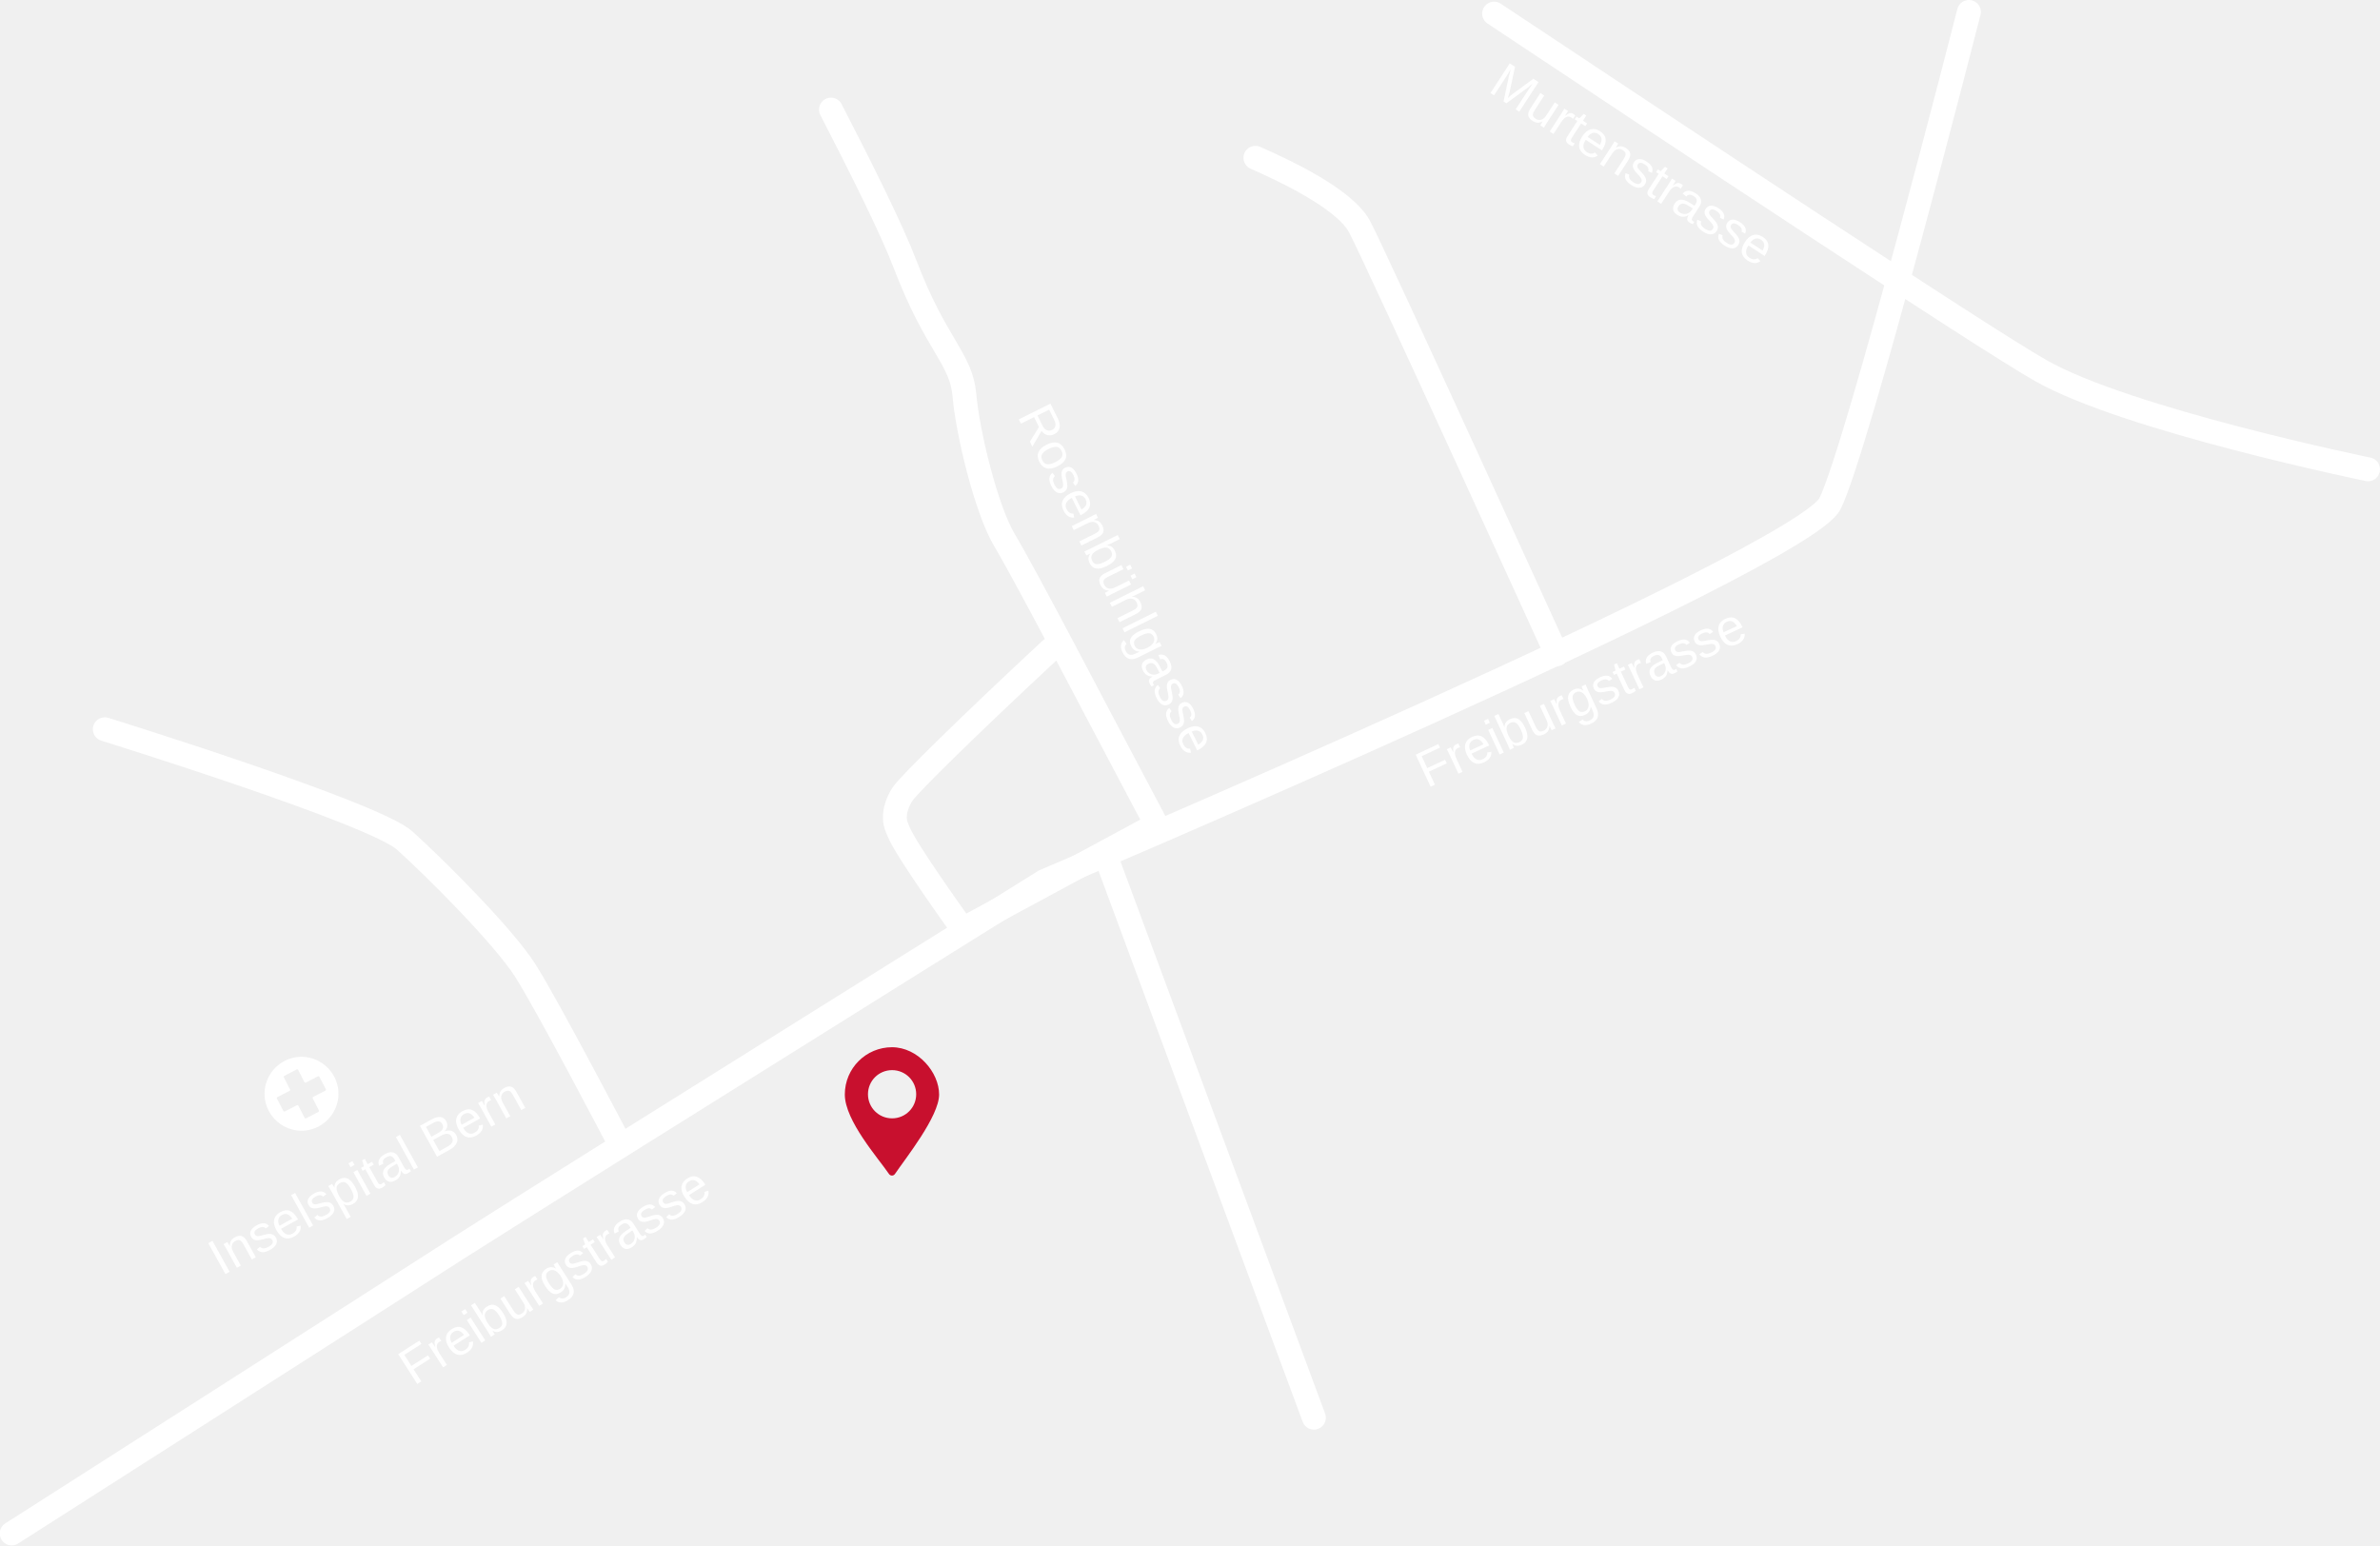
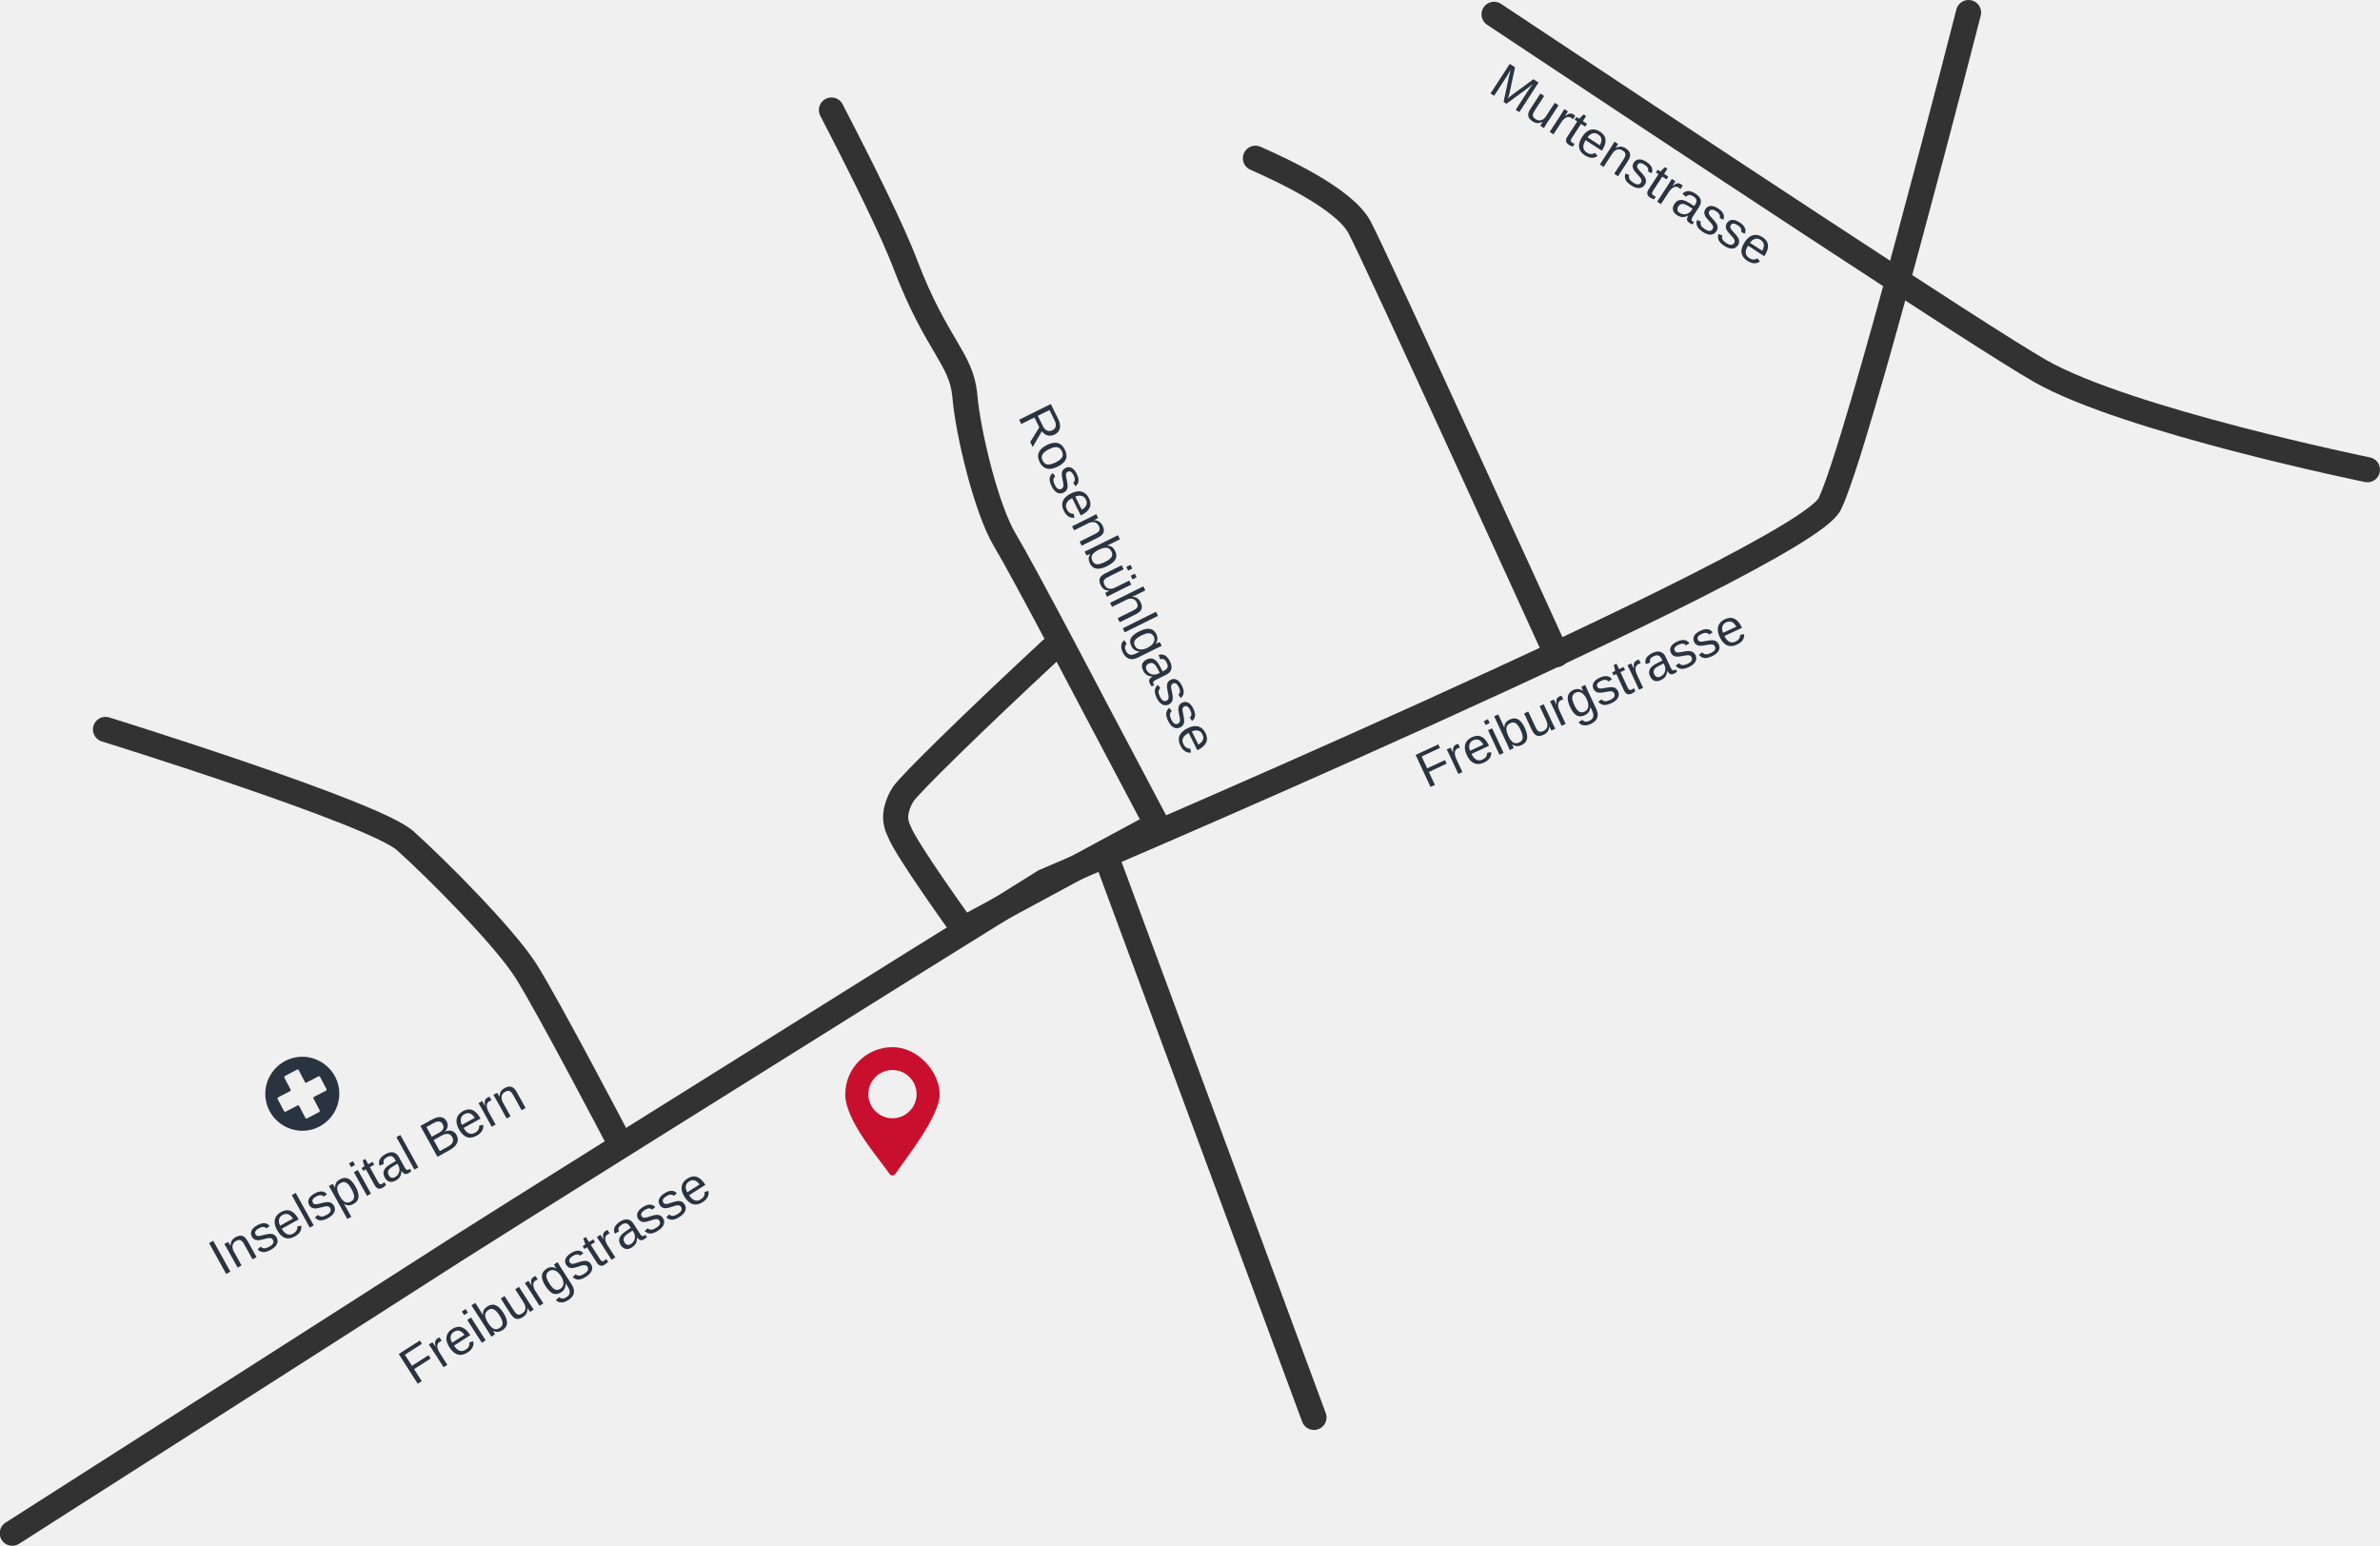
- <svg xmlns="http://www.w3.org/2000/svg" id="Layer_1" version="1.1" viewBox="0 0 997 647.3">
+ <svg xmlns="http://www.w3.org/2000/svg" id="Layer_1" version="1.1" viewBox="0 0 947.5 615.4">
  <defs>
    <style>
      .st0, .st1, .st2 {
        isolation: isolate;
      }

+       .st3, .st1, .st2 {
+         fill: #2a3340;
+       }
+ 
+       .st4 {
+         fill: #c8102e;
+       }
+ 
      .st1 {
-         font-size: 21.5px;
+         font-size: 20.4px;
      }

      .st1, .st2 {
        font-family: ArialMT, Arial;
      }

-       .st1, .st2, .st3 {
-         fill: #fff;
-       }
- 
      .st2 {
-         font-size: 21.5px;
-       }
- 
-       .st4 {
-         fill: #c8102e;
+         font-size: 20.4px;
      }

      .st5 {
        fill: none;
-         stroke: #fff;
+         stroke: #323232;
        stroke-linecap: round;
        stroke-miterlimit: 10;
        stroke-width: 10px;
      }
    </style>
  </defs>
-   <path class="st5" d="M824.8,5s-46.6,182.6-58.2,206c-11.6,23.3-329.1,158.1-329.1,158.1,0,0-23.5,14.7-56.1,35-67.9,42.4-175.1,109.5-190,119.1-22,14.2-186.5,119.2-186.5,119.2" />
-   <path class="st5" d="M625.9,5.7c76.1,50.6,203.8,135.2,228.9,149.5,36.3,20.7,137.2,41.4,137.2,41.4" />
-   <path class="st5" d="M463.5,359.4c29,78.2,57.9,156.4,86.9,234.5" />
-   <path class="st5" d="M43.9,305.5s112.7,35,125.6,46.6c12.9,11.6,41.4,40.1,50.5,54.4,9.1,14.2,38.9,71.2,38.9,71.2" />
+   <path class="st5" d="M783.7,5s-44.3,173.4-55.3,195.7c-11,22.1-312.6,150.2-312.6,150.2,0,0-22.3,14-53.3,33.2-64.5,40.3-166.3,104-180.5,113.1-20.9,13.5-177.1,113.2-177.1,113.2" />
+   <path class="st5" d="M594.8,5.7c72.3,48.1,193.6,128.4,217.4,142,34.5,19.7,130.3,39.3,130.3,39.3" />
+   <path class="st5" d="M440.6,341.6c27.5,74.3,55,148.5,82.5,222.7" />
+   <path class="st5" d="M42,290.4s107,33.2,119.3,44.3c12.3,11,39.3,38.1,48,51.7,8.6,13.5,36.9,67.6,36.9,67.6" />
  <g class="st0">
    <g class="st0">
      <g class="st0">
-         <text class="st2" transform="translate(173.3 580.7) rotate(-32.6)">
-           <tspan x="0" y="0">Freiburgstrasse</tspan>
-         </text>
+         <g class="st0">
+           <text class="st2" transform="translate(164.9 551.8) rotate(-32.6)">
+             <tspan x="0" y="0">Freiburgstrasse</tspan>
+           </text>
+         </g>
      </g>
    </g>
  </g>
  <g class="st0">
    <g class="st0">
      <g class="st0">
-         <text class="st1" transform="translate(597.7 330.3) rotate(-25)">
-           <tspan x="0" y="0">Freiburgstrasse</tspan>
-         </text>
+         <g class="st0">
+           <text class="st1" transform="translate(568 314) rotate(-25)">
+             <tspan x="0" y="0">Freiburgstrasse</tspan>
+           </text>
+         </g>
      </g>
    </g>
  </g>
  <g class="st0">
    <g class="st0">
      <g class="st0">
-         <text class="st2" transform="translate(622.9 38) rotate(33)">
-           <tspan x="0" y="0">Murtenstrasse</tspan>
-         </text>
+         <g class="st0">
+           <text class="st2" transform="translate(592 36.3) rotate(33)">
+             <tspan x="0" y="0">Murtenstrasse</tspan>
+           </text>
+         </g>
      </g>
    </g>
  </g>
  <g class="st0">
    <g class="st0">
      <g class="st0">
-         <text class="st2" transform="translate(426 174.1) rotate(63.6)">
-           <tspan x="0" y="0">Rosenbühlgasse</tspan>
-         </text>
+         <g class="st0">
+           <text class="st2" transform="translate(405 165.6) rotate(63.6)">
+             <tspan x="0" y="0">Rosenbühlgasse</tspan>
+           </text>
+         </g>
      </g>
    </g>
  </g>
-   <path class="st5" d="M348.1,45.9c12.9,25,25.8,50.9,31.2,65.2,12.9,33.7,23.3,38.9,24.7,54.4,1.3,15.5,9.1,47.9,16.8,60.8,7.8,12.9,37.6,69.9,37.6,69.9l26,49.2-81.1,43.8s-24.1-33.4-26.9-40.9c-.2-.6-.9-1.8-1.3-3.6-.2-1-.4-2.6,0-4.9,0,0,.7-3.9,3.1-7.3,2.9-4.2,27.4-28.3,61.9-60.4" />
+   <path class="st5" d="M331,43.8c12.3,23.7,24.5,48.3,29.6,61.9,12.3,32,22.1,36.9,23.5,51.7,1.2,14.7,8.6,45.5,16,57.7,7.4,12.3,35.7,66.4,35.7,66.4l24.7,46.7-77,41.6s-22.9-31.7-25.5-38.8c-.2-.6-.9-1.7-1.2-3.4-.2-.9-.4-2.5,0-4.7,0,0,.7-3.7,2.9-6.9,2.8-4,26-26.9,58.8-57.4" />
  <g class="st0">
    <g class="st0">
      <g class="st0">
-         <text class="st2" transform="translate(92.7 534.7) rotate(-29)">
-           <tspan x="0" y="0">Inselspital Bern</tspan>
-         </text>
-         <path class="st3" d="M119.3,444.4c-7.6,3.9-10.7,13.2-6.8,20.8,3.9,7.6,13.2,10.7,20.8,6.8,7.6-3.9,10.7-13.2,6.8-20.8-3.9-7.6-13.2-10.7-20.8-6.8ZM136.3,456.9l-5.1,2.6c-.2.1-.3.4-.2.6l2.6,5.1c.1.2,0,.5-.2.6l-5.2,2.7c-.2.1-.5,0-.6-.2l-2.6-5.1c-.1-.2-.4-.3-.6-.2l-5.1,2.6c-.2.1-.5,0-.6-.2l-2.7-5.2c-.1-.2,0-.5.2-.6l5.1-2.6c.2-.1.3-.4.2-.6l-2.6-5.1c-.1-.2,0-.5.2-.6l5.2-2.7c.2-.1.5,0,.6.2l2.6,5.1c.1.2.4.3.6.2l5.1-2.6c.2-.1.5,0,.6.2l2.7,5.2c.1.2,0,.5-.2.6Z" />
+         <g class="st0">
+           <text class="st1" transform="translate(88.4 508.1) rotate(-29)">
+             <tspan x="0" y="0">Inselspital Bern</tspan>
+           </text>
+         </g>
+         <path class="st3" d="M113.7,422.3c-7.2,3.7-10.2,12.5-6.5,19.8,3.7,7.2,12.5,10.2,19.8,6.5,7.2-3.7,10.2-12.5,6.5-19.8-3.7-7.2-12.5-10.2-19.8-6.5ZM129.8,434.2l-4.8,2.5c-.2,0-.3.4-.2.6l2.5,4.8c0,.2,0,.5-.2.6l-4.9,2.6c-.2,0-.5,0-.6-.2l-2.5-4.8c0-.2-.4-.3-.6-.2l-4.8,2.5c-.2,0-.5,0-.6-.2l-2.6-4.9c0-.2,0-.5.2-.6l4.8-2.5c.2,0,.3-.4.2-.6l-2.5-4.8c0-.2,0-.5.2-.6l4.9-2.6c.2,0,.5,0,.6.2l2.5,4.8c0,.2.4.3.6.2l4.8-2.5c.2,0,.5,0,.6.2l2.6,4.9c0,.2,0,.5-.2.6h0Z" />
      </g>
    </g>
  </g>
-   <path class="st5" d="M652.1,274.1s-76.1-167.1-82.6-179.2c-6.5-12.1-33.4-24.3-43.6-28.8" />
-   <path class="st4" d="M373.7,438.7c-10.9,0-19.8,8.8-19.8,19.8s14.1,26.8,18.5,33.3c.6.9,1.9.9,2.5,0,4.4-6.5,18.5-24.1,18.5-33.3s-8.8-19.8-19.8-19.8ZM373.7,468.5c-5.6,0-10.1-4.5-10.1-10.1s4.5-10.1,10.1-10.1,10.1,4.5,10.1,10.1-4.5,10.1-10.1,10.1Z" />
+   <path class="st5" d="M619.7,260.6s-72.3-158.7-78.5-170.2c-6.2-11.5-31.7-23.1-41.4-27.4" />
+   <path class="st4" d="M355.3,416.9c-10.4,0-18.8,8.4-18.8,18.8s13.4,25.5,17.6,31.6c.6.9,1.8.9,2.4,0,4.2-6.2,17.6-22.9,17.6-31.6s-8.4-18.8-18.8-18.8h0ZM355.3,445.2c-5.3,0-9.6-4.3-9.6-9.6s4.3-9.6,9.6-9.6,9.6,4.3,9.6,9.6-4.3,9.6-9.6,9.6Z" />
</svg>
